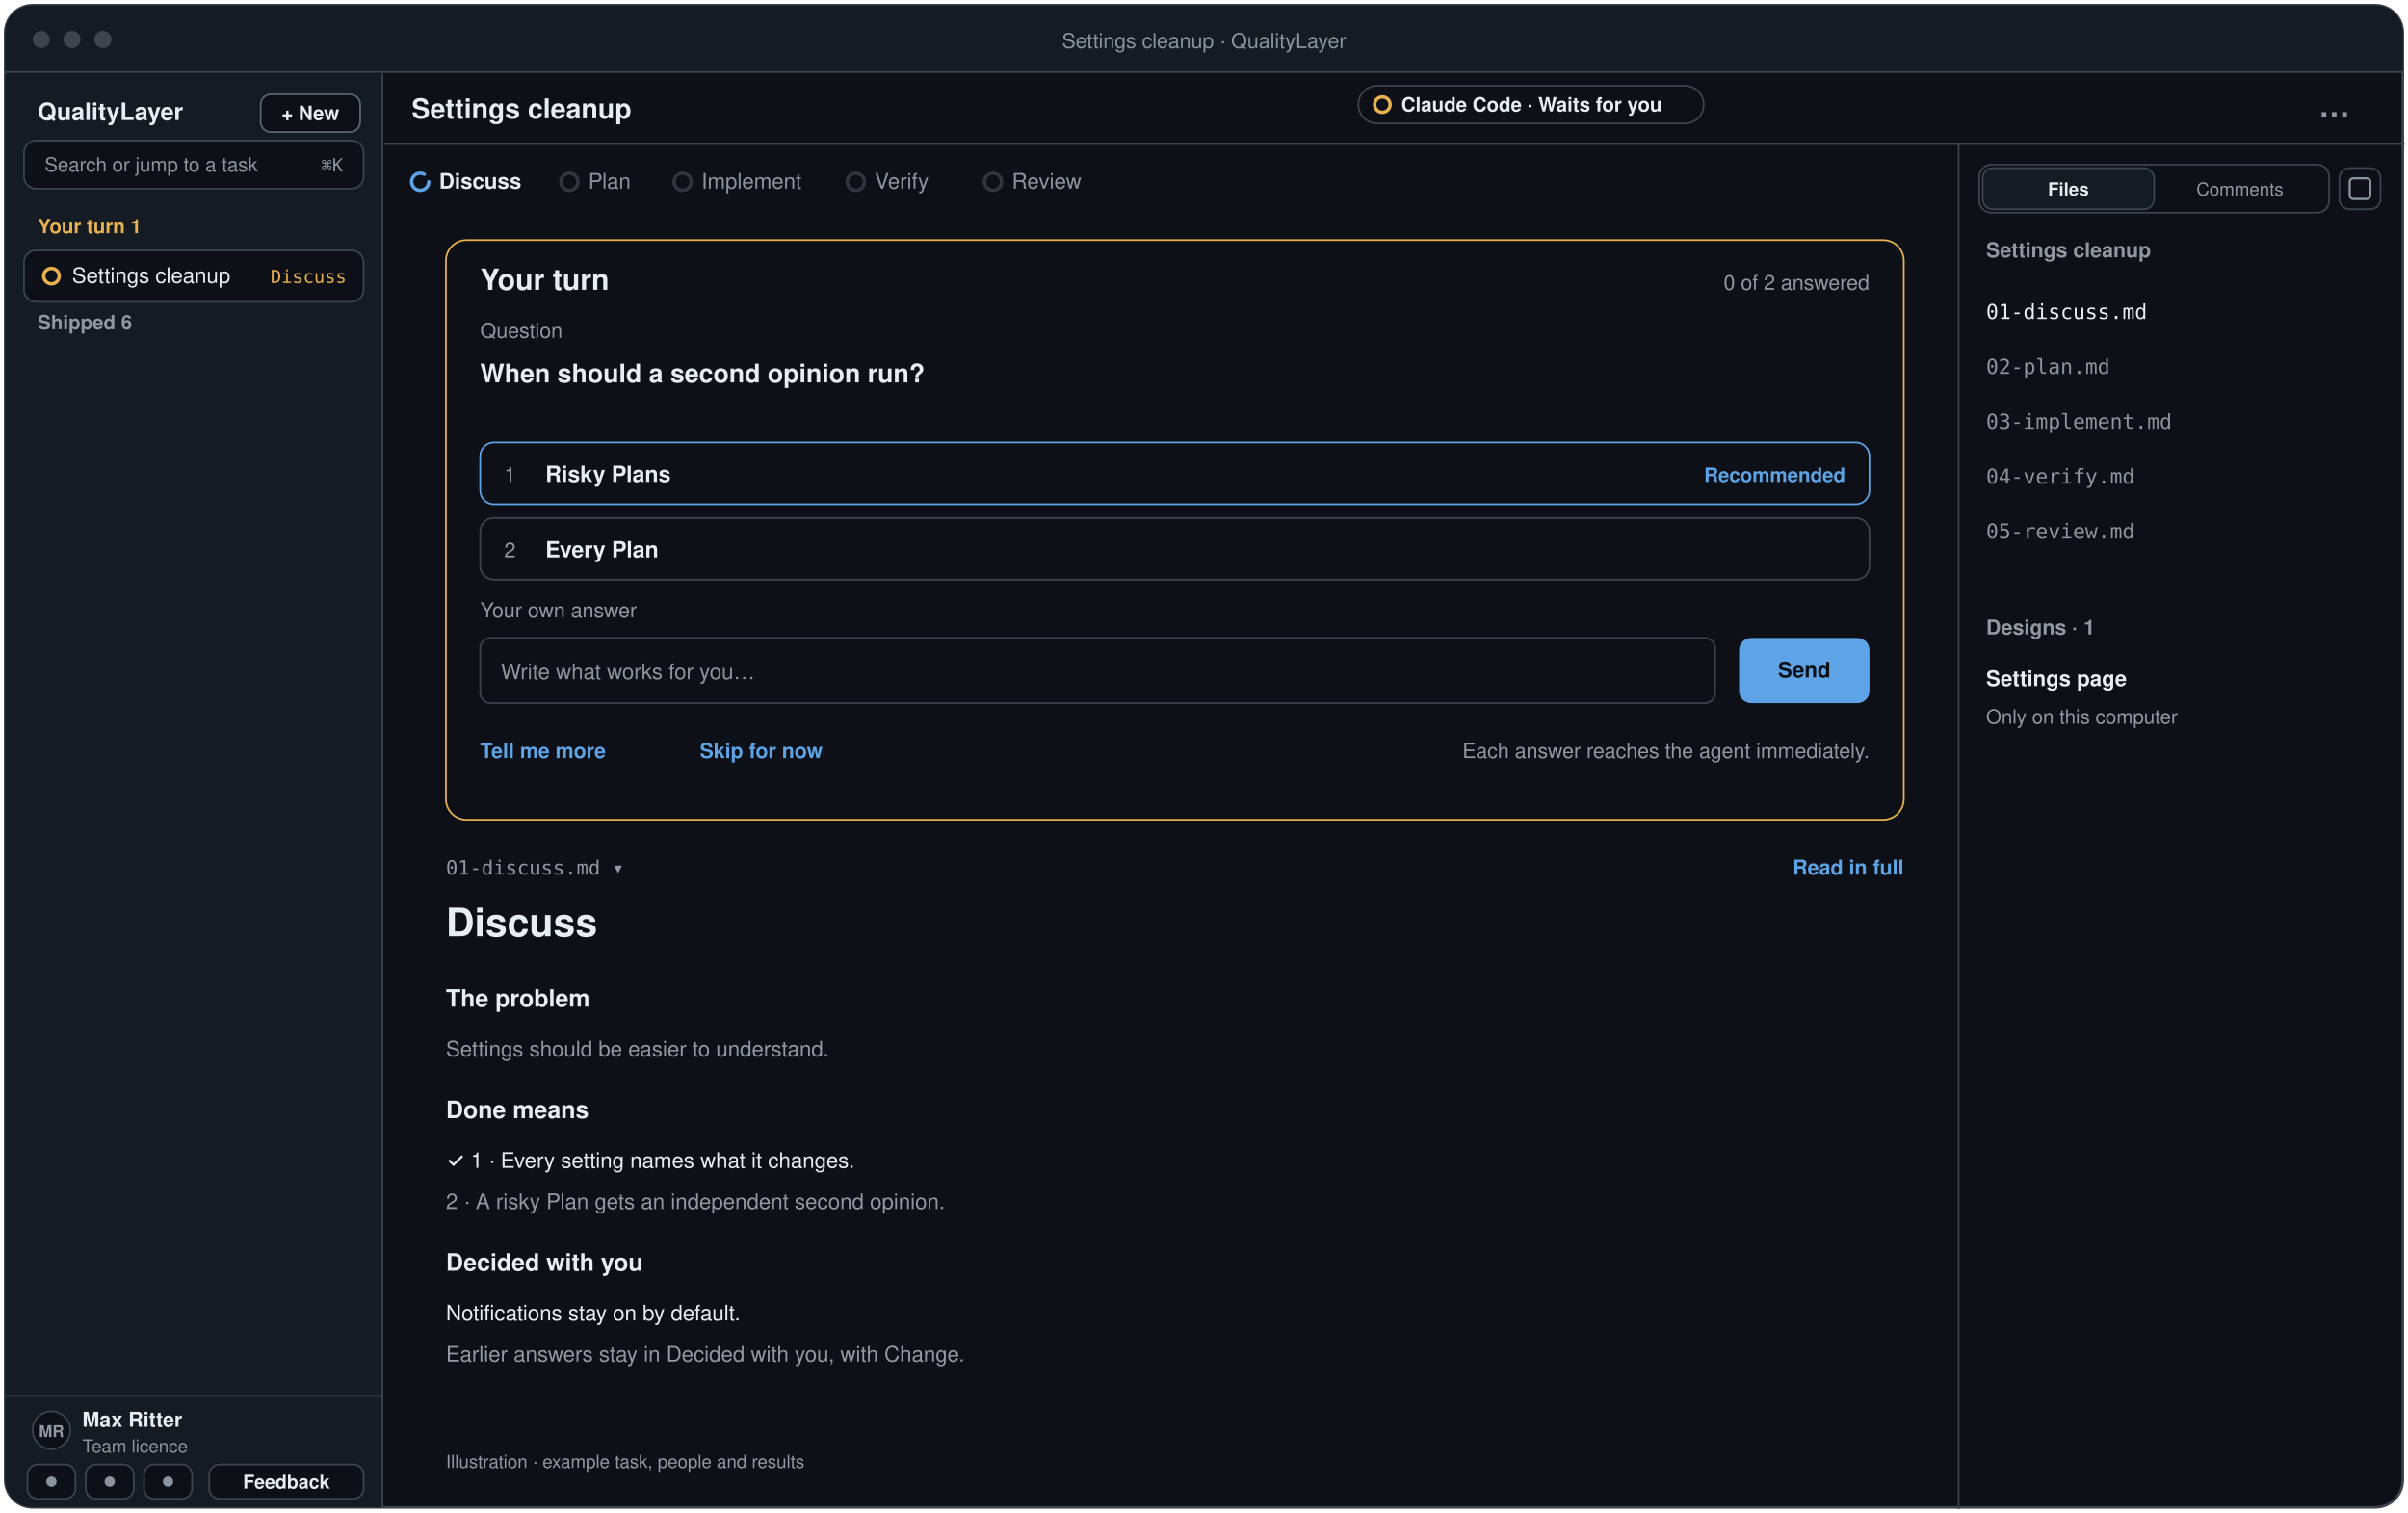
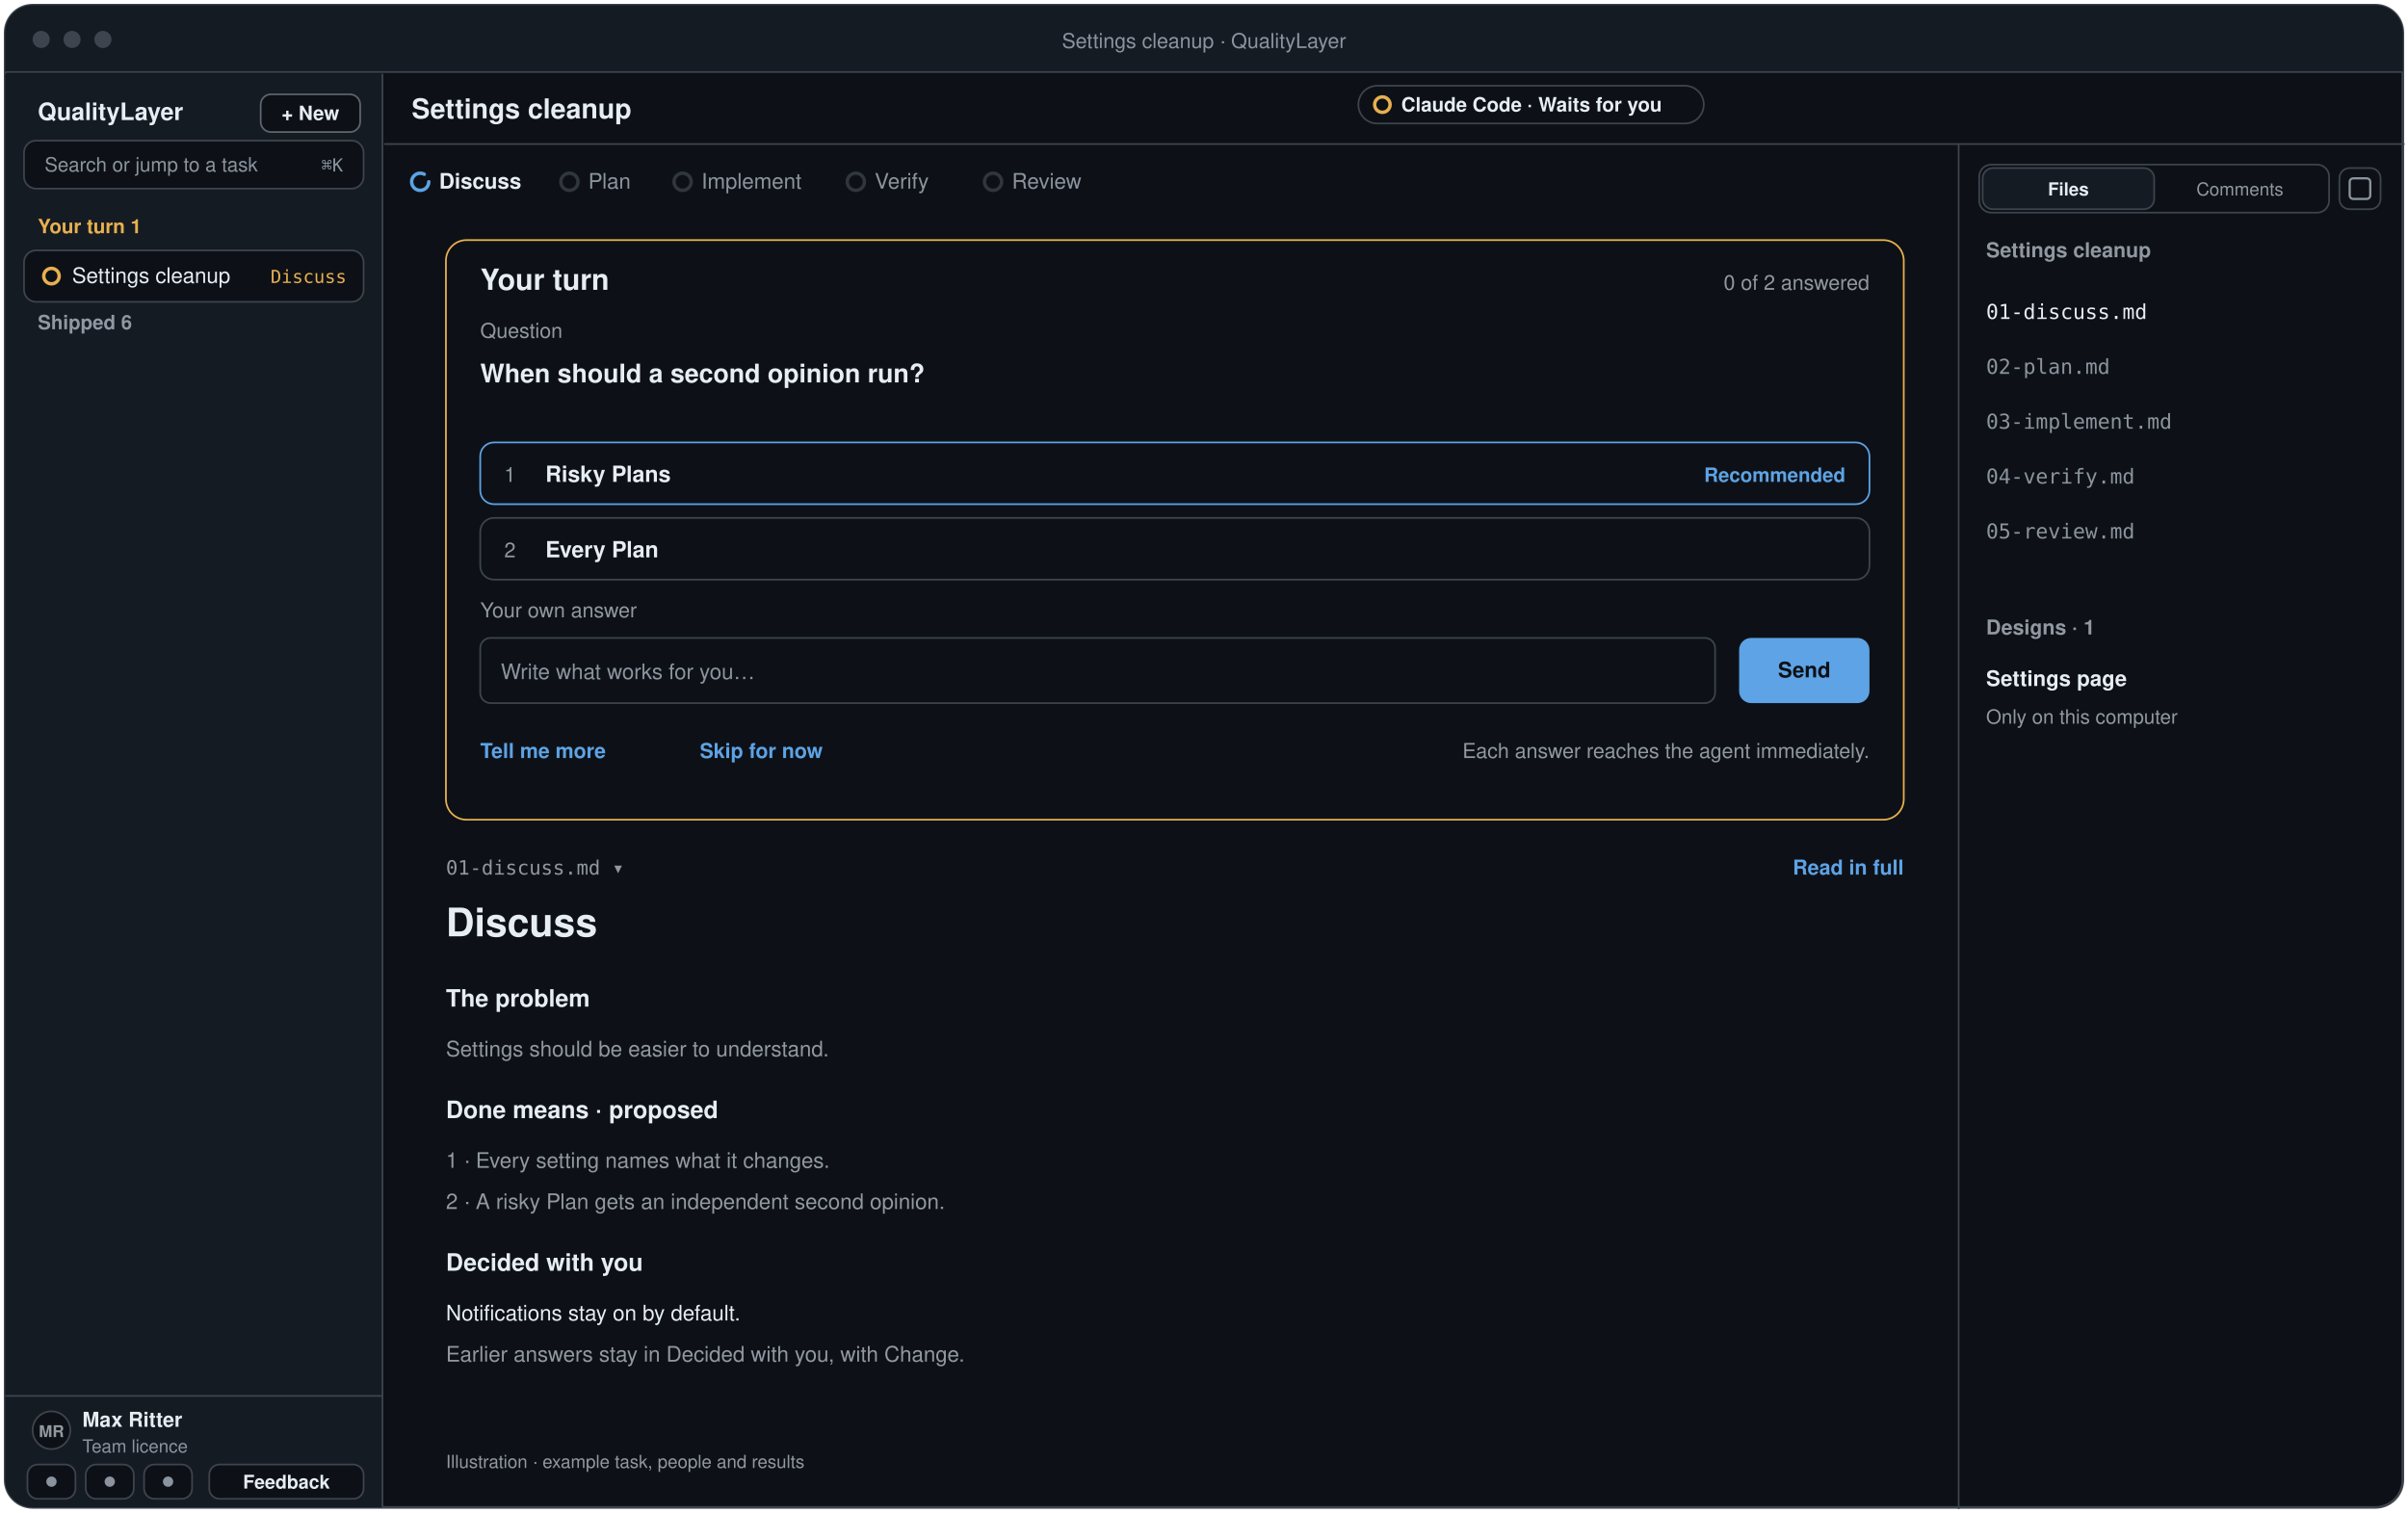
<svg xmlns="http://www.w3.org/2000/svg" style="background:#0d1117" width="1404" height="882" viewBox="-2 -2 1404 882" role="img" aria-label="Discuss: named agent status, one focused Your turn card above the work, visible own words and Send for questions, and Files / Comments with designs within Files">
  <rect x="1" y="1" width="1398" height="876" rx="16" fill="#0d1117" stroke="#3d444d" stroke-width="1.5" />
  <path d="M1 17 a16 16 0 0 1 16 -16 H1383 a16 16 0 0 1 16 16 V40 H1 Z" fill="#151b23" />
  <line x1="1" y1="40" x2="1399" y2="40" stroke="#3d444d" />
  <circle cx="22" cy="21" r="5" fill="#3d444d" />
  <circle cx="40" cy="21" r="5" fill="#3d444d" />
  <circle cx="58" cy="21" r="5" fill="#3d444d" />
  <text x="700.0" y="26" font-family="-apple-system, BlinkMacSystemFont, 'Segoe UI', 'Helvetica Neue', Helvetica, Arial, sans-serif" font-size="12" font-weight="500" fill="#8b949e" text-anchor="middle">Settings cleanup · QualityLayer</text>
  <path d="M1 41 H221 V877 H17 a16 16 0 0 1 -16 -16 Z" fill="#151b23" />
  <line x1="221" y1="41" x2="221" y2="877" stroke="#3d444d" />
  <text x="20" y="68" font-family="-apple-system, BlinkMacSystemFont, 'Segoe UI', 'Helvetica Neue', Helvetica, Arial, sans-serif" font-size="14" font-weight="700" fill="#e6edf3" text-anchor="start">QualityLayer</text>
  <rect x="150" y="53" width="58" height="22" rx="6" fill="#0d1117" stroke="#9198a1" stroke-opacity="0.6" />
  <text x="179" y="68" font-family="-apple-system, BlinkMacSystemFont, 'Segoe UI', 'Helvetica Neue', Helvetica, Arial, sans-serif" font-size="11.5" font-weight="600" fill="#e6edf3" text-anchor="middle">+ New</text>
  <rect x="12" y="80" width="198" height="28" rx="7" fill="#0d1117" stroke="#3d444d" />
  <text x="24" y="98" font-family="-apple-system, BlinkMacSystemFont, 'Segoe UI', 'Helvetica Neue', Helvetica, Arial, sans-serif" font-size="11.5" font-weight="400" fill="#8b949e" text-anchor="start">Search or jump to a task</text>
  <text x="198" y="98" font-family="ui-monospace, SFMono-Regular, Menlo, Consolas, monospace" font-size="10.5" font-weight="500" fill="#8b949e" text-anchor="end">⌘K</text>
  <text x="20" y="134" font-family="-apple-system, BlinkMacSystemFont, 'Segoe UI', 'Helvetica Neue', Helvetica, Arial, sans-serif" font-size="11.5" font-weight="650" fill="#e8b04f" text-anchor="start">Your turn  1</text>
  <rect x="12" y="144" width="198" height="30" rx="7" fill="#0d1117" stroke="#3d444d" />
  <circle cx="28" cy="159" r="4.5" fill="none" stroke="#e8b04f" stroke-width="2" />
  <text x="40" y="163" font-family="-apple-system, BlinkMacSystemFont, 'Segoe UI', 'Helvetica Neue', Helvetica, Arial, sans-serif" font-size="12.5" font-weight="500" fill="#e6edf3" text-anchor="start">Settings cleanup</text>
  <text x="200" y="163" font-family="ui-monospace, SFMono-Regular, Menlo, Consolas, monospace" font-size="10.5" font-weight="500" fill="#e8b04f" text-anchor="end">Discuss</text>
  <text x="20" y="190" font-family="-apple-system, BlinkMacSystemFont, 'Segoe UI', 'Helvetica Neue', Helvetica, Arial, sans-serif" font-size="11.5" font-weight="650" fill="#9198a1" text-anchor="start">Shipped  6</text>
  <line x1="1" y1="812" x2="221" y2="812" stroke="#3d444d" />
  <circle cx="28" cy="832" r="11" fill="#0d1117" stroke="#3d444d" />
  <text x="28" y="836" font-family="-apple-system, BlinkMacSystemFont, 'Segoe UI', 'Helvetica Neue', Helvetica, Arial, sans-serif" font-size="9.5" font-weight="650" fill="#9198a1" text-anchor="middle">MR</text>
  <text x="46" y="830" font-family="-apple-system, BlinkMacSystemFont, 'Segoe UI', 'Helvetica Neue', Helvetica, Arial, sans-serif" font-size="12" font-weight="600" fill="#e6edf3" text-anchor="start">Max Ritter</text>
  <text x="46" y="845" font-family="-apple-system, BlinkMacSystemFont, 'Segoe UI', 'Helvetica Neue', Helvetica, Arial, sans-serif" font-size="10.5" font-weight="400" fill="#8b949e" text-anchor="start">Team licence</text>
  <rect x="14" y="852" width="28" height="20" rx="6" fill="#0d1117" stroke="#3d444d" />
  <circle cx="28" cy="862" r="3" fill="#8b949e" />
  <rect x="48" y="852" width="28" height="20" rx="6" fill="#0d1117" stroke="#3d444d" />
  <circle cx="62" cy="862" r="3" fill="#8b949e" />
  <rect x="82" y="852" width="28" height="20" rx="6" fill="#0d1117" stroke="#3d444d" />
  <circle cx="96" cy="862" r="3" fill="#8b949e" />
  <rect x="120" y="852" width="90" height="20" rx="6" fill="#0d1117" stroke="#3d444d" />
  <text x="165" y="866" font-family="-apple-system, BlinkMacSystemFont, 'Segoe UI', 'Helvetica Neue', Helvetica, Arial, sans-serif" font-size="11" font-weight="600" fill="#e6edf3" text-anchor="middle">Feedback</text>
  <text x="238" y="67" font-family="-apple-system, BlinkMacSystemFont, 'Segoe UI', 'Helvetica Neue', Helvetica, Arial, sans-serif" font-size="16" font-weight="650" fill="#e6edf3" text-anchor="start">Settings cleanup</text>
  <circle cx="243" cy="104" r="5" fill="none" stroke="#5da3e5" stroke-width="2" stroke-dasharray="26.0 6.0" stroke-linecap="round" />
  <text x="254" y="108" font-family="-apple-system, BlinkMacSystemFont, 'Segoe UI', 'Helvetica Neue', Helvetica, Arial, sans-serif" font-size="12.5" font-weight="600" fill="#e6edf3">Discuss</text>
  <circle cx="330.0" cy="104" r="5" fill="none" stroke="#30363d" stroke-width="2" />
  <text x="341.0" y="108" font-family="-apple-system, BlinkMacSystemFont, 'Segoe UI', 'Helvetica Neue', Helvetica, Arial, sans-serif" font-size="12.5" font-weight="400" fill="#8b949e">Plan</text>
  <circle cx="396.0" cy="104" r="5" fill="none" stroke="#30363d" stroke-width="2" />
  <text x="407.0" y="108" font-family="-apple-system, BlinkMacSystemFont, 'Segoe UI', 'Helvetica Neue', Helvetica, Arial, sans-serif" font-size="12.5" font-weight="400" fill="#8b949e">Implement</text>
  <circle cx="497.0" cy="104" r="5" fill="none" stroke="#30363d" stroke-width="2" />
  <text x="508.0" y="108" font-family="-apple-system, BlinkMacSystemFont, 'Segoe UI', 'Helvetica Neue', Helvetica, Arial, sans-serif" font-size="12.5" font-weight="400" fill="#8b949e">Verify</text>
  <circle cx="577.0" cy="104" r="5" fill="none" stroke="#30363d" stroke-width="2" />
  <text x="588.0" y="108" font-family="-apple-system, BlinkMacSystemFont, 'Segoe UI', 'Helvetica Neue', Helvetica, Arial, sans-serif" font-size="12.5" font-weight="400" fill="#8b949e">Review</text>
  <rect x="790" y="48" width="201.4" height="22" rx="11" fill="#0d1117" stroke="#3d444d" />
  <circle cx="804" cy="59" r="4.5" fill="none" stroke="#e8b04f" stroke-width="2" />
  <text x="815" y="63" font-family="-apple-system, BlinkMacSystemFont, 'Segoe UI', 'Helvetica Neue', Helvetica, Arial, sans-serif" font-size="11.5" font-weight="600" fill="#e6edf3" text-anchor="start">Claude Code · Waits for you</text>
-   <text x="1368" y="66" font-family="-apple-system, BlinkMacSystemFont, 'Segoe UI', 'Helvetica Neue', Helvetica, Arial, sans-serif" font-size="18" font-weight="650" fill="#9198a1" text-anchor="end">…</text>
  <line x1="222" y1="82" x2="1400" y2="82" stroke="#3d444d" />
  <rect x="258" y="138" width="850" height="338" rx="12" fill="#0d1117" stroke="#e8b04f" stroke-width="1" />
  <text x="278" y="167" font-family="-apple-system, BlinkMacSystemFont, 'Segoe UI', 'Helvetica Neue', Helvetica, Arial, sans-serif" font-size="17" font-weight="650" fill="#e6edf3" text-anchor="start">Your turn</text>
  <text x="1088" y="167" font-family="-apple-system, BlinkMacSystemFont, 'Segoe UI', 'Helvetica Neue', Helvetica, Arial, sans-serif" font-size="12" font-weight="500" fill="#9198a1" text-anchor="end">0 of 2 answered</text>
  <text x="278" y="195" font-family="-apple-system, BlinkMacSystemFont, 'Segoe UI', 'Helvetica Neue', Helvetica, Arial, sans-serif" font-size="12" font-weight="500" fill="#9198a1" text-anchor="start">Question</text>
  <text x="278" y="221" font-family="-apple-system, BlinkMacSystemFont, 'Segoe UI', 'Helvetica Neue', Helvetica, Arial, sans-serif" font-size="15" font-weight="600" fill="#e6edf3" text-anchor="start">When should a second opinion run?</text>
  <rect data-choice="1" x="278" y="256" width="810" height="36" rx="8" fill="#0d1117" stroke="#5da3e5" />
  <text x="292" y="279" font-family="-apple-system, BlinkMacSystemFont, 'Segoe UI', 'Helvetica Neue', Helvetica, Arial, sans-serif" font-size="12" font-weight="500" fill="#9198a1" text-anchor="start">1</text>
  <text x="316" y="279" font-family="-apple-system, BlinkMacSystemFont, 'Segoe UI', 'Helvetica Neue', Helvetica, Arial, sans-serif" font-size="13" font-weight="600" fill="#e6edf3" text-anchor="start">Risky Plans</text>
  <text x="1074" y="279" font-family="-apple-system, BlinkMacSystemFont, 'Segoe UI', 'Helvetica Neue', Helvetica, Arial, sans-serif" font-size="11.5" font-weight="600" fill="#5da3e5" text-anchor="end">Recommended</text>
  <rect data-choice="2" x="278" y="300" width="810" height="36" rx="8" fill="#0d1117" stroke="#3d444d" />
  <text x="292" y="323" font-family="-apple-system, BlinkMacSystemFont, 'Segoe UI', 'Helvetica Neue', Helvetica, Arial, sans-serif" font-size="12" font-weight="500" fill="#9198a1" text-anchor="start">2</text>
  <text x="316" y="323" font-family="-apple-system, BlinkMacSystemFont, 'Segoe UI', 'Helvetica Neue', Helvetica, Arial, sans-serif" font-size="13" font-weight="600" fill="#e6edf3" text-anchor="start">Every Plan</text>
  <text x="278" y="358" font-family="-apple-system, BlinkMacSystemFont, 'Segoe UI', 'Helvetica Neue', Helvetica, Arial, sans-serif" font-size="12" font-weight="500" fill="#9198a1" text-anchor="start">Your own answer</text>
  <rect data-own-words="true" x="278" y="370" width="720" height="38" rx="6" fill="#0d1117" stroke="#3d444d" />
  <text x="290" y="394" font-family="-apple-system, BlinkMacSystemFont, 'Segoe UI', 'Helvetica Neue', Helvetica, Arial, sans-serif" font-size="12.5" font-weight="400" fill="#8b949e" text-anchor="start">Write what works for you…</text>
  <rect x="1012" y="370" width="76" height="38" rx="7" fill="#5da3e5" />
  <text x="1050.0" y="393.0" font-family="-apple-system, BlinkMacSystemFont, 'Segoe UI', 'Helvetica Neue', Helvetica, Arial, sans-serif" font-size="12.5" font-weight="650" fill="#0d1117" text-anchor="middle">Send</text>
  <text x="278" y="440" font-family="-apple-system, BlinkMacSystemFont, 'Segoe UI', 'Helvetica Neue', Helvetica, Arial, sans-serif" font-size="12" font-weight="600" fill="#5da3e5" text-anchor="start">Tell me more</text>
  <text x="406" y="440" font-family="-apple-system, BlinkMacSystemFont, 'Segoe UI', 'Helvetica Neue', Helvetica, Arial, sans-serif" font-size="12" font-weight="600" fill="#5da3e5" text-anchor="start">Skip for now</text>
  <text x="1088" y="440" font-family="-apple-system, BlinkMacSystemFont, 'Segoe UI', 'Helvetica Neue', Helvetica, Arial, sans-serif" font-size="12" font-weight="400" fill="#9198a1" text-anchor="end">Each answer reaches the agent immediately.</text>
  <text x="258" y="508" font-family="ui-monospace, SFMono-Regular, Menlo, Consolas, monospace" font-size="11.5" font-weight="500" fill="#9198a1" text-anchor="start">01-discuss.md  ▾</text>
  <text x="1108" y="508" font-family="-apple-system, BlinkMacSystemFont, 'Segoe UI', 'Helvetica Neue', Helvetica, Arial, sans-serif" font-size="12" font-weight="600" fill="#5da3e5" text-anchor="end">Read in full</text>
  <text x="258" y="544" font-family="-apple-system, BlinkMacSystemFont, 'Segoe UI', 'Helvetica Neue', Helvetica, Arial, sans-serif" font-size="23" font-weight="650" fill="#e6edf3" text-anchor="start">Discuss</text>
  <text x="258" y="585" font-family="-apple-system, BlinkMacSystemFont, 'Segoe UI', 'Helvetica Neue', Helvetica, Arial, sans-serif" font-size="14" font-weight="650" fill="#e6edf3" text-anchor="start">The problem</text>
  <text x="258" y="614" font-family="-apple-system, BlinkMacSystemFont, 'Segoe UI', 'Helvetica Neue', Helvetica, Arial, sans-serif" font-size="12.5" font-weight="500" fill="#9198a1" text-anchor="start">Settings should be easier to understand.</text>
-   <text x="258" y="650" font-family="-apple-system, BlinkMacSystemFont, 'Segoe UI', 'Helvetica Neue', Helvetica, Arial, sans-serif" font-size="14" font-weight="650" fill="#e6edf3" text-anchor="start">Done means</text>
-   <text x="258" y="679" font-family="-apple-system, BlinkMacSystemFont, 'Segoe UI', 'Helvetica Neue', Helvetica, Arial, sans-serif" font-size="12.5" font-weight="500" fill="#e6edf3" text-anchor="start">✓ 1 · Every setting names what it changes.</text>
+   <text x="258" y="650" font-family="-apple-system, BlinkMacSystemFont, 'Segoe UI', 'Helvetica Neue', Helvetica, Arial, sans-serif" font-size="14" font-weight="650" fill="#e6edf3" text-anchor="start">Done means · proposed</text>
+   <text x="258" y="679" font-family="-apple-system, BlinkMacSystemFont, 'Segoe UI', 'Helvetica Neue', Helvetica, Arial, sans-serif" font-size="12.5" font-weight="500" fill="#9198a1" text-anchor="start">1 · Every setting names what it changes.</text>
  <text x="258" y="703" font-family="-apple-system, BlinkMacSystemFont, 'Segoe UI', 'Helvetica Neue', Helvetica, Arial, sans-serif" font-size="12.5" font-weight="500" fill="#9198a1" text-anchor="start">2 · A risky Plan gets an independent second opinion.</text>
  <text x="258" y="739" font-family="-apple-system, BlinkMacSystemFont, 'Segoe UI', 'Helvetica Neue', Helvetica, Arial, sans-serif" font-size="14" font-weight="650" fill="#e6edf3" text-anchor="start">Decided with you</text>
  <text x="258" y="768" font-family="-apple-system, BlinkMacSystemFont, 'Segoe UI', 'Helvetica Neue', Helvetica, Arial, sans-serif" font-size="12.5" font-weight="500" fill="#e6edf3" text-anchor="start">Notifications stay on by default.</text>
  <text x="258" y="792" font-family="-apple-system, BlinkMacSystemFont, 'Segoe UI', 'Helvetica Neue', Helvetica, Arial, sans-serif" font-size="12.5" font-weight="500" fill="#9198a1" text-anchor="start">Earlier answers stay in Decided with you, with Change.</text>
  <line x1="1140" y1="82" x2="1140" y2="878" stroke="#3d444d" />
  <rect x="1152" y="94" width="204" height="28" rx="7" fill="#0d1117" stroke="#3d444d" />
  <rect x="1154.0" y="96" width="100.0" height="24" rx="6" fill="#151b23" stroke="#3d444d" />
  <text x="1204.0" y="112" font-family="-apple-system, BlinkMacSystemFont, 'Segoe UI', 'Helvetica Neue', Helvetica, Arial, sans-serif" font-size="10.5" font-weight="600" fill="#e6edf3" text-anchor="middle">Files</text>
  <text x="1304.0" y="112" font-family="-apple-system, BlinkMacSystemFont, 'Segoe UI', 'Helvetica Neue', Helvetica, Arial, sans-serif" font-size="10.5" font-weight="500" fill="#9198a1" text-anchor="middle">Comments</text>
  <rect x="1362" y="96" width="24" height="24" rx="6" fill="#0d1117" stroke="#3d444d" />
  <rect x="1368" y="102" width="12" height="12" rx="2" fill="none" stroke="#8b949e" stroke-width="1.3" />
  <text x="1156" y="148" font-family="-apple-system, BlinkMacSystemFont, 'Segoe UI', 'Helvetica Neue', Helvetica, Arial, sans-serif" font-size="12" font-weight="600" fill="#9198a1" text-anchor="start">Settings cleanup</text>
  <text x="1156" y="184" font-family="ui-monospace, SFMono-Regular, Menlo, Consolas, monospace" font-size="12" font-weight="500" fill="#e6edf3" text-anchor="start">01-discuss.md</text>
  <text x="1156" y="216" font-family="ui-monospace, SFMono-Regular, Menlo, Consolas, monospace" font-size="12" font-weight="500" fill="#8b949e" text-anchor="start">02-plan.md</text>
  <text x="1156" y="248" font-family="ui-monospace, SFMono-Regular, Menlo, Consolas, monospace" font-size="12" font-weight="500" fill="#8b949e" text-anchor="start">03-implement.md</text>
  <text x="1156" y="280" font-family="ui-monospace, SFMono-Regular, Menlo, Consolas, monospace" font-size="12" font-weight="500" fill="#8b949e" text-anchor="start">04-verify.md</text>
  <text x="1156" y="312" font-family="ui-monospace, SFMono-Regular, Menlo, Consolas, monospace" font-size="12" font-weight="500" fill="#8b949e" text-anchor="start">05-review.md</text>
  <text x="1156" y="368" font-family="-apple-system, BlinkMacSystemFont, 'Segoe UI', 'Helvetica Neue', Helvetica, Arial, sans-serif" font-size="12" font-weight="600" fill="#9198a1" text-anchor="start">Designs · 1</text>
  <text x="1156" y="398" font-family="-apple-system, BlinkMacSystemFont, 'Segoe UI', 'Helvetica Neue', Helvetica, Arial, sans-serif" font-size="12.5" font-weight="600" fill="#e6edf3" text-anchor="start">Settings page</text>
  <text x="1156" y="420" font-family="-apple-system, BlinkMacSystemFont, 'Segoe UI', 'Helvetica Neue', Helvetica, Arial, sans-serif" font-size="11.5" font-weight="400" fill="#9198a1" text-anchor="start">Only on this computer</text>
  <text x="258" y="854" font-family="-apple-system, BlinkMacSystemFont, 'Segoe UI', 'Helvetica Neue', Helvetica, Arial, sans-serif" font-size="10.5" font-weight="400" fill="#9198a1" text-anchor="start">Illustration · example task, people and results</text>
</svg>
